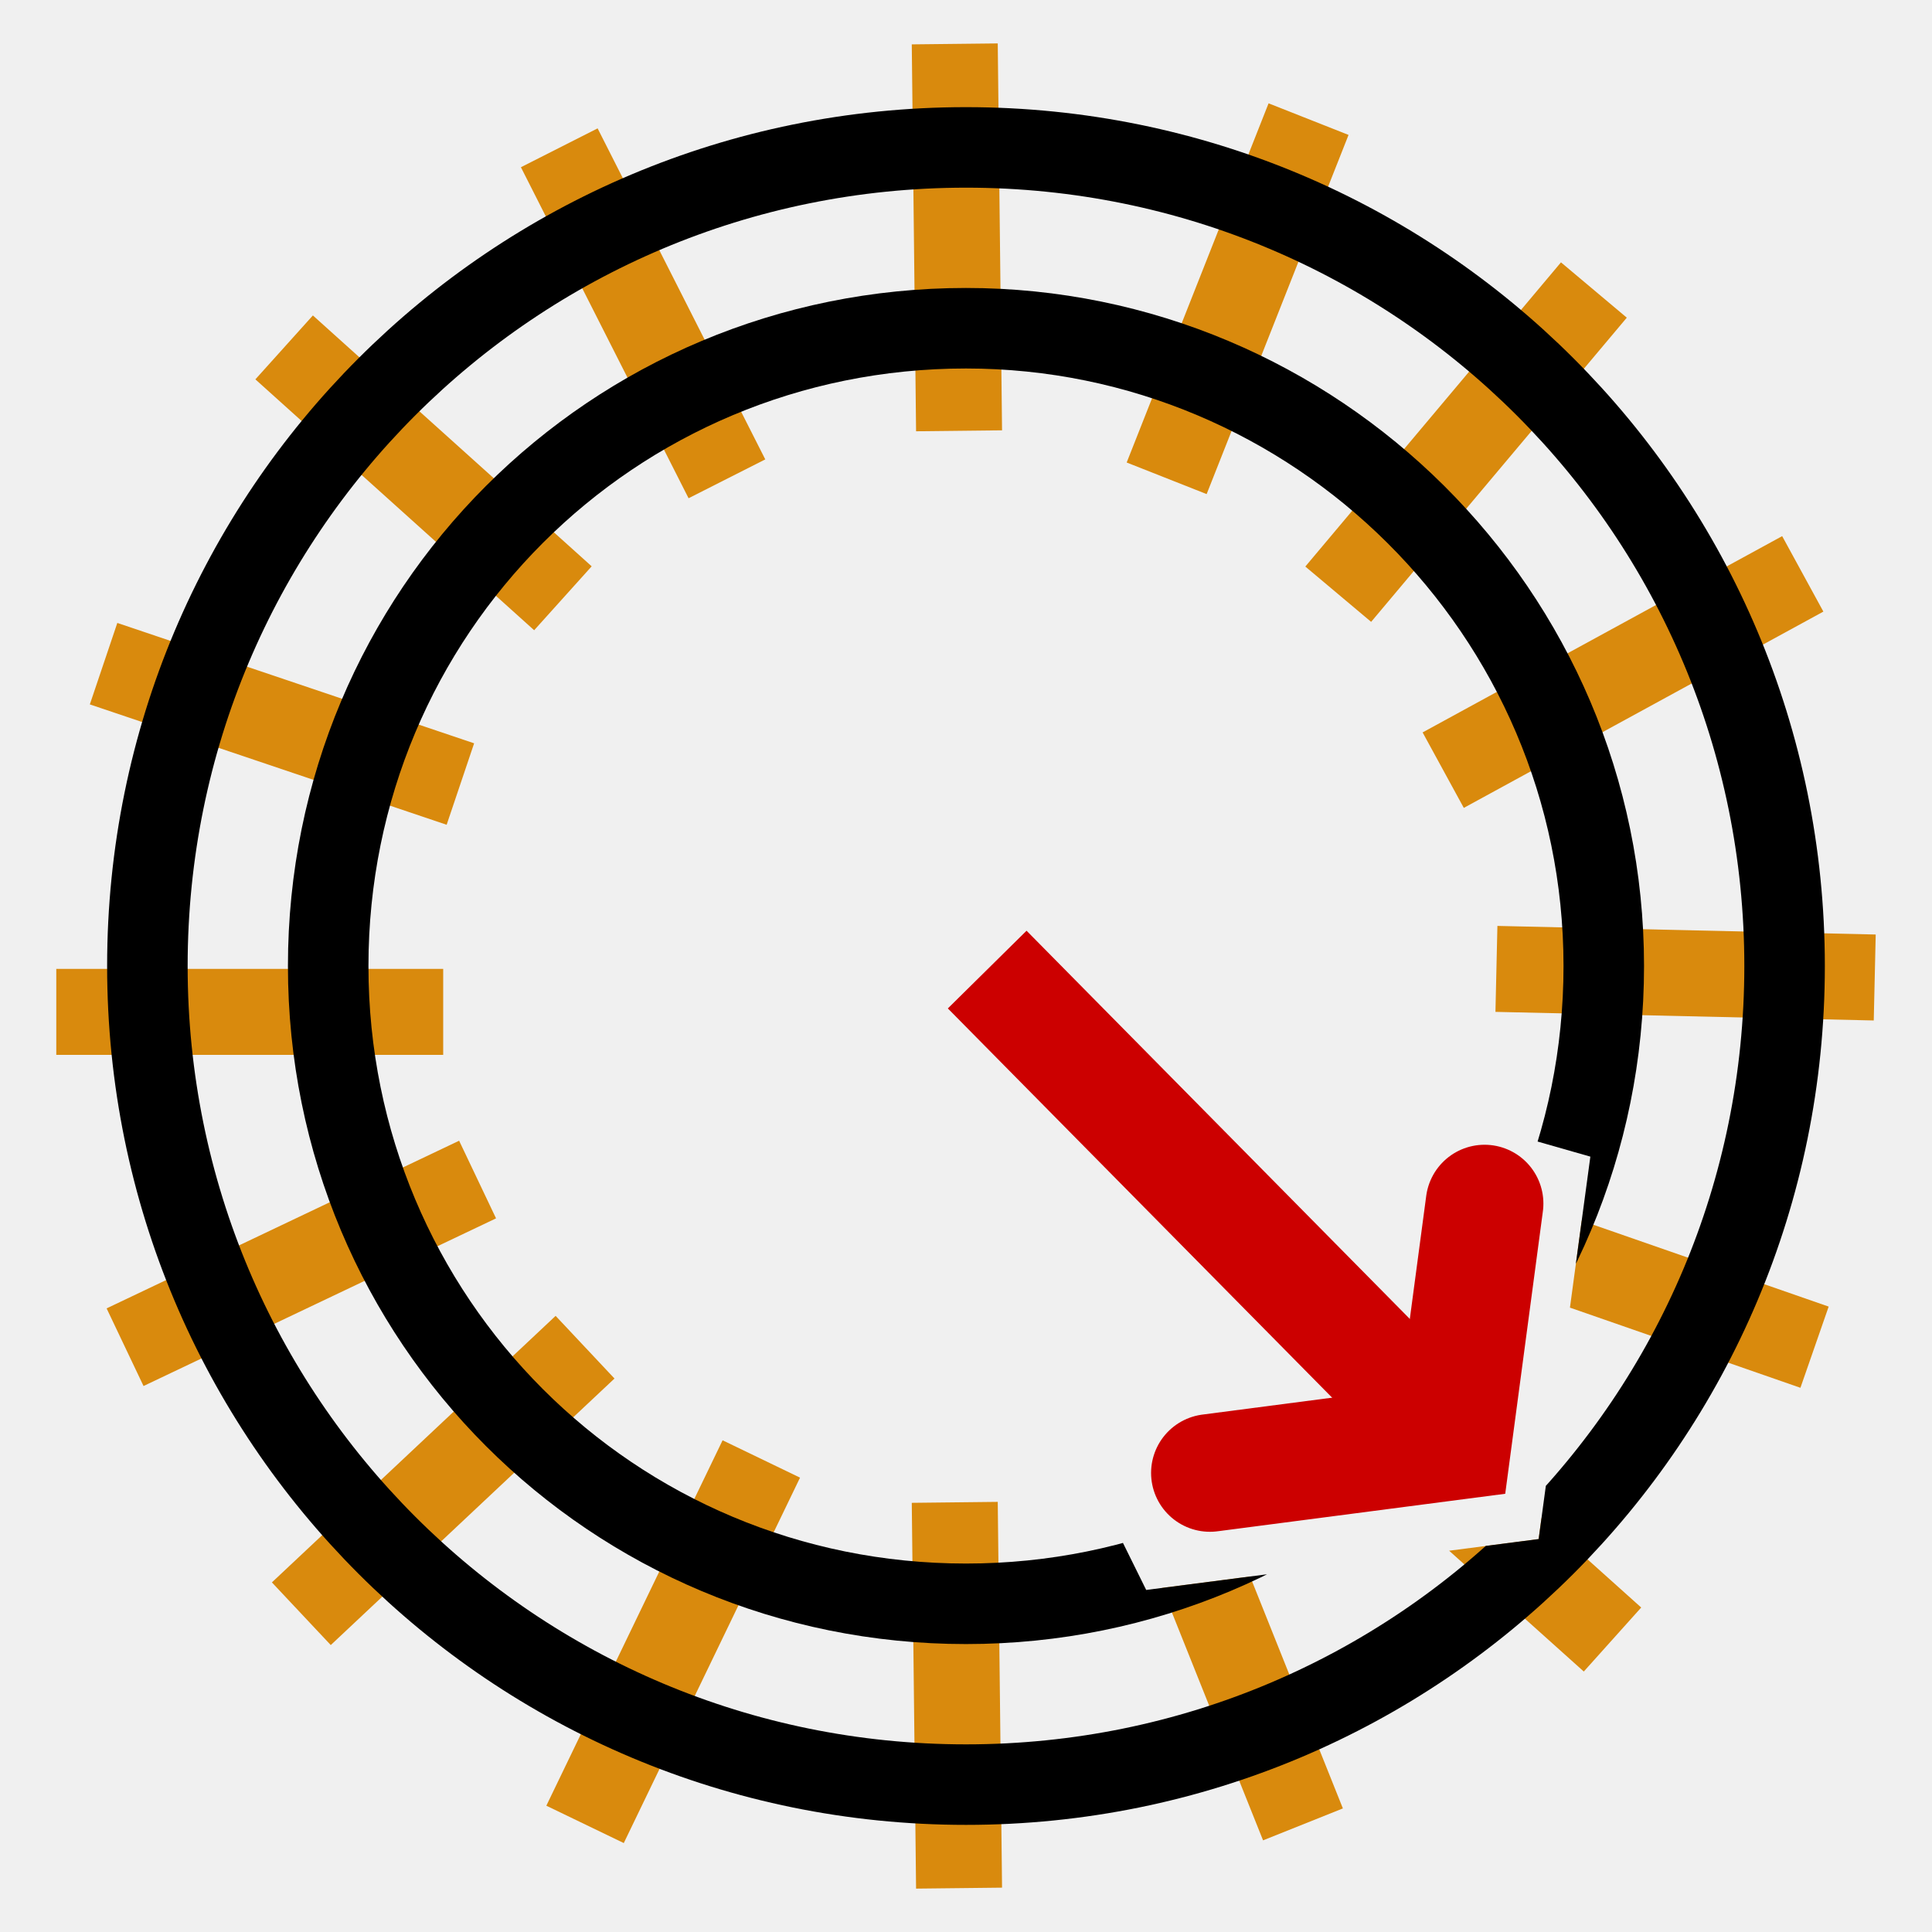
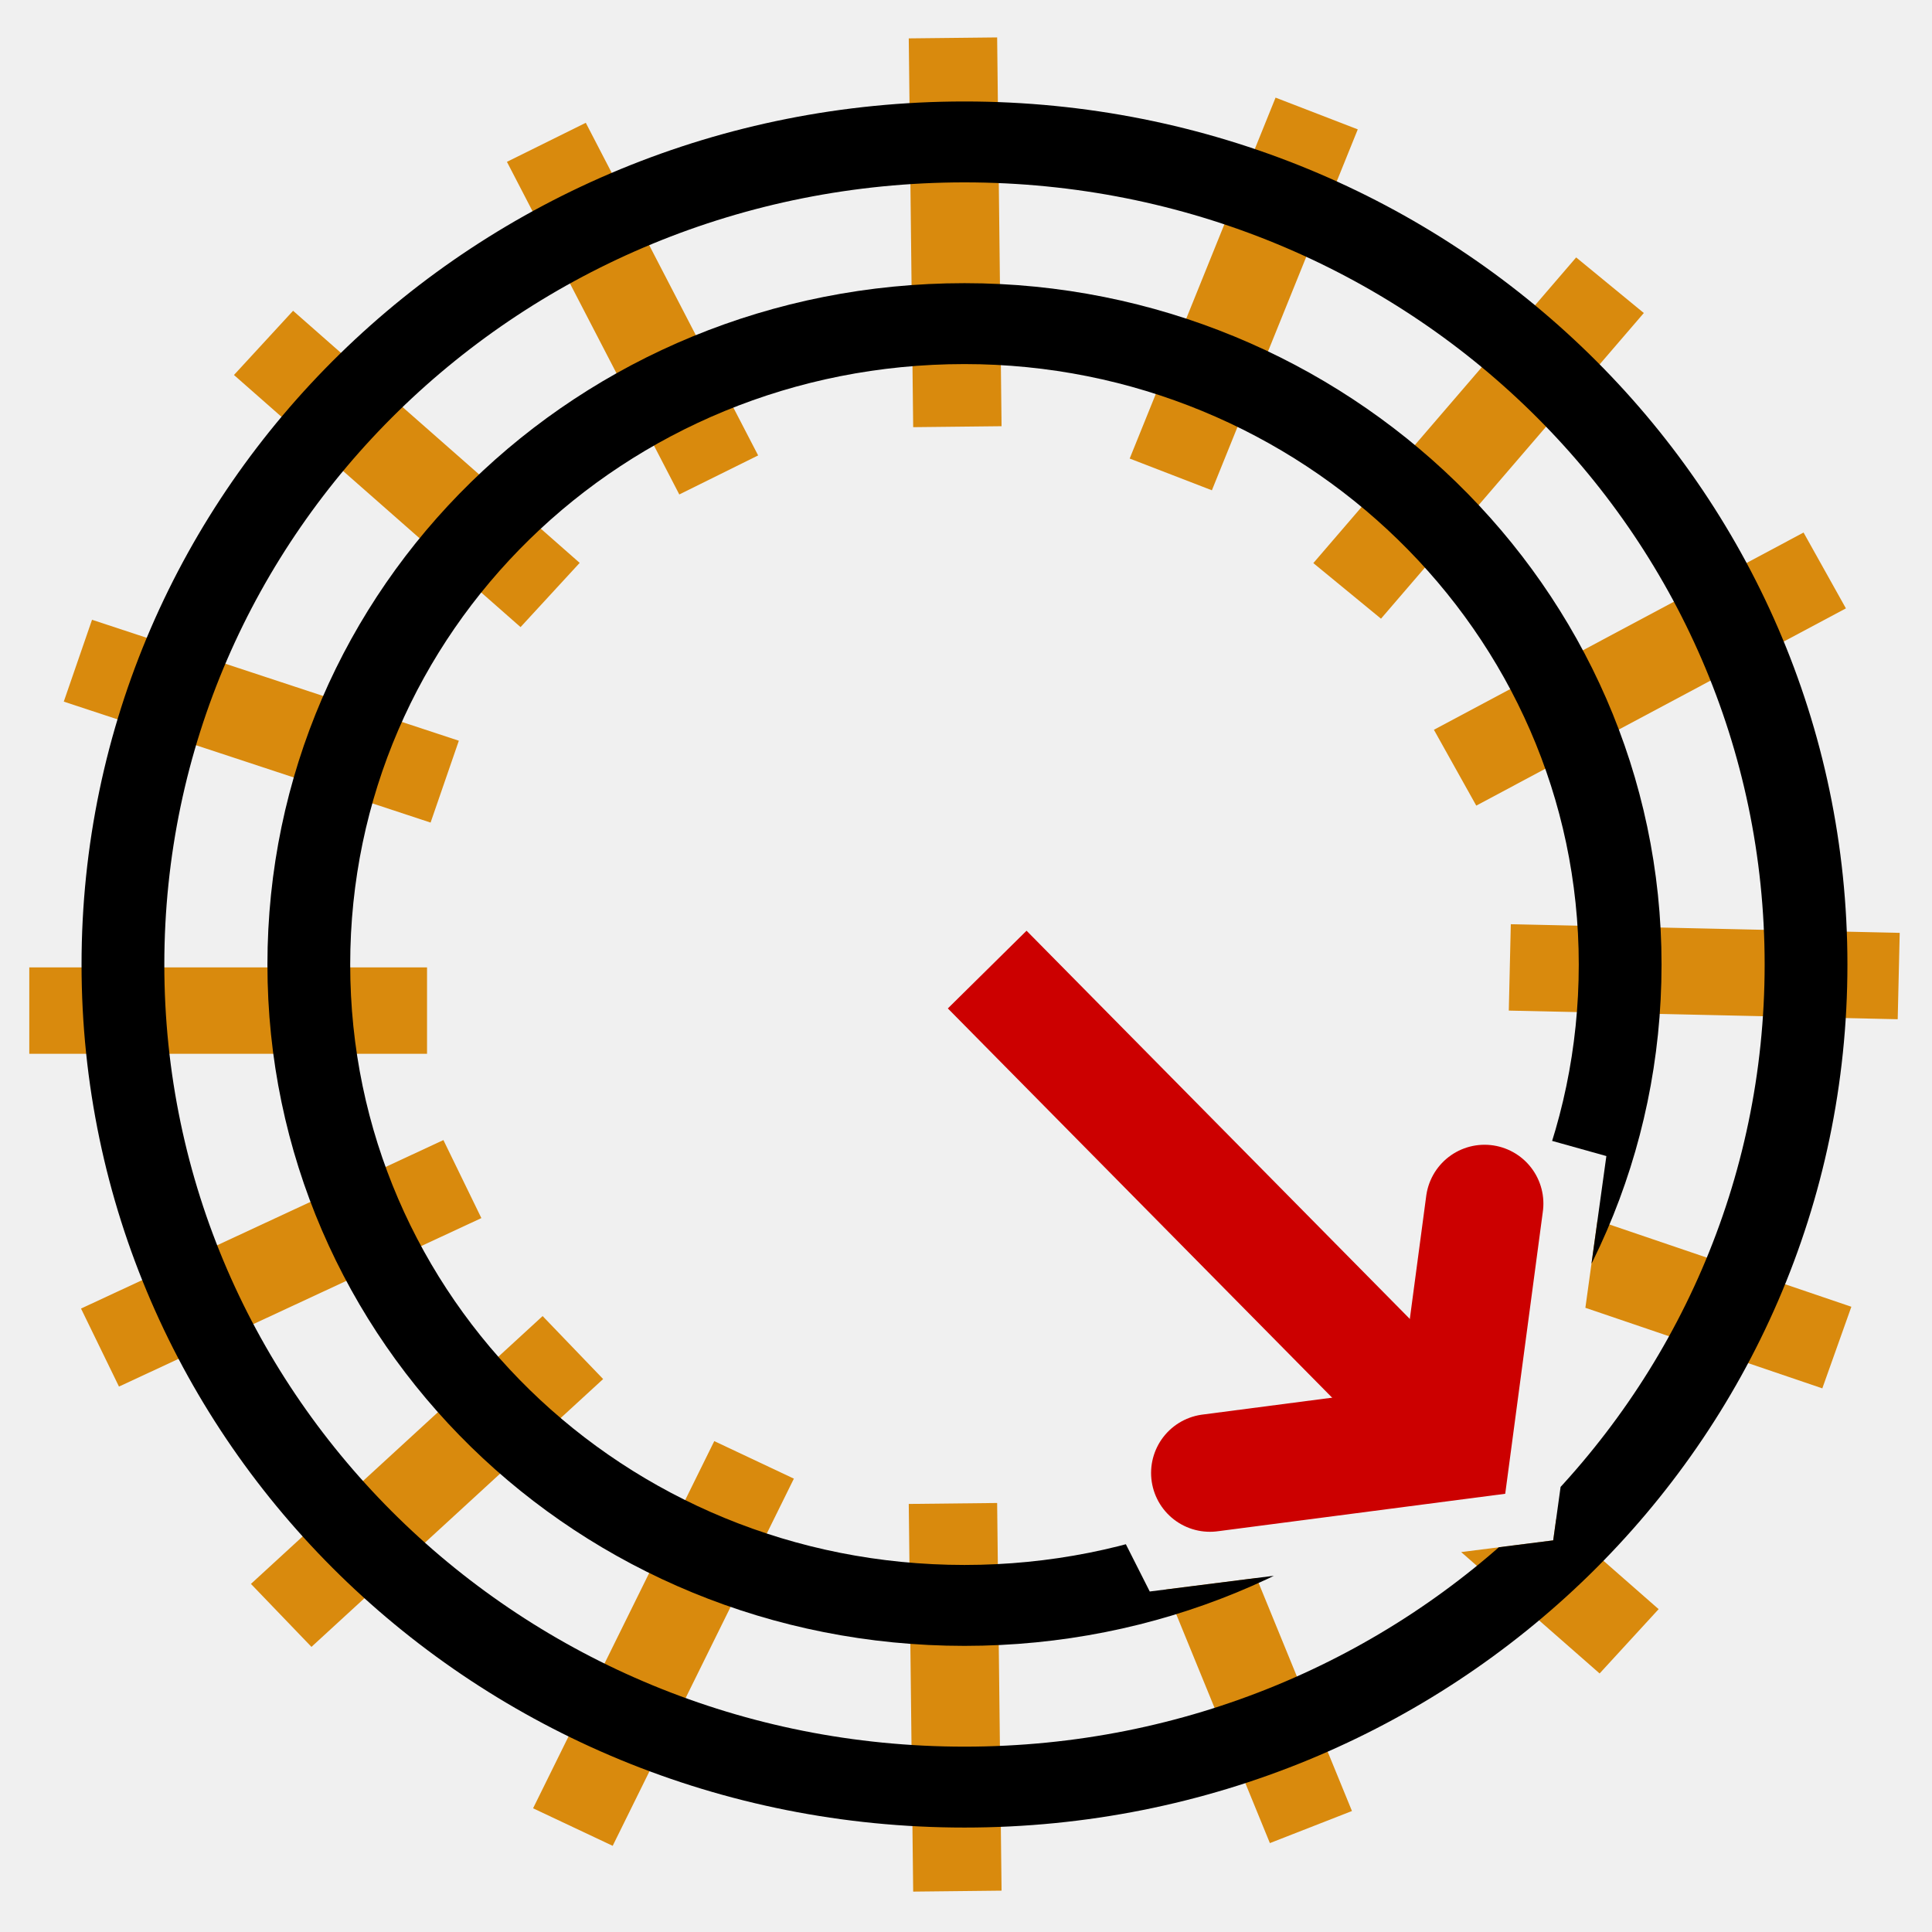
<svg xmlns="http://www.w3.org/2000/svg" version="1.1" id="Layer_1" x="0px" y="0px" viewBox="0 0 48 48" style="enable-background:new 0 0 48 48;" xml:space="preserve">
  <defs id="defs3347">
    <clipPath clipPathUnits="userSpaceOnUse" id="clipPath856">
      <path style="display:none;fill:#ffffff;fill-opacity:1;stroke:none;stroke-width:1.275px;stroke-linecap:butt;stroke-linejoin:miter;stroke-opacity:1" d="m 37.482,37.263 1.203,-8.896 -3.935,-1.125 -8.186,7.584 1.789,3.621 z" id="path858" />
      <path id="lpe_path-effect864" style="fill:#ffffff;fill-opacity:1;stroke:none;stroke-width:1.275px;stroke-linecap:butt;stroke-linejoin:miter;stroke-opacity:1" class="powerclip" d="M -0.817,-1.045 H 49.139 V 48.911 H -0.817 Z M 37.482,37.263 l 1.203,-8.896 -3.935,-1.125 -8.186,7.584 1.789,3.621 z" />
    </clipPath>
    <clipPath clipPathUnits="userSpaceOnUse" id="clipPath860">
      <path style="display:none;fill:#ffffff;fill-opacity:1;stroke:none;stroke-width:1.275px;stroke-linecap:butt;stroke-linejoin:miter;stroke-opacity:1" d="m 37.482,37.263 1.203,-8.896 -3.935,-1.125 -8.186,7.584 1.789,3.621 z" id="path862" />
      <path id="lpe_path-effect868" style="fill:#ffffff;fill-opacity:1;stroke:none;stroke-width:1.275px;stroke-linecap:butt;stroke-linejoin:miter;stroke-opacity:1" class="powerclip" d="M -2,-2.528 H 50.323 V 50.394 H -2 Z m 39.482,39.792 1.203,-8.896 -3.935,-1.125 -8.186,7.584 1.789,3.621 z" />
    </clipPath>
  </defs>
  <style type="text/css" id="style3300">
	.st0{fill:none;stroke:#FBB03B;stroke-width:2;stroke-miterlimit:10;}
	.st1{fill:none;stroke:#000000;stroke-miterlimit:10;}
	.st2{fill:none;stroke:#FF0000;stroke-width:2;stroke-miterlimit:10;}
	.st3{fill:none;stroke:#FF0000;stroke-width:2;stroke-linecap:round;stroke-miterlimit:10;}
</style>
  <style type="text/css" id="style2554">
	.st0{fill:none;stroke:#FBB03B;stroke-width:2;stroke-miterlimit:10;}
	.st1{fill:none;stroke:#000000;stroke-miterlimit:10;}
	.st2{fill:none;stroke:#FF0000;stroke-width:2;stroke-miterlimit:10;}
	.st3{fill:none;stroke:#FF0000;stroke-width:2;stroke-linecap:round;stroke-miterlimit:10;}
	.st4{fill:#FB0000;}
	.st5{font-family:'MyriadPro-Regular';}
	.st6{font-size:12px;}
</style>
-   <g id="g2669" transform="matrix(1.068056,0,0,1.068056,-1.805691,-1.561438)" clip-path="url(#clipPath860)">
+   <g id="g2669" transform="matrix(1.098001,0,0,1.073259,-2.566452,-1.723224)" clip-path="url(#clipPath860)">
    <line class="st0" x1="32" y1="43.9" x2="28.8" y2="35.9" id="line2586" style="stroke:#d98a0d;stroke-opacity:1" d="m 32,43.9 -3.2,-8" />
    <line class="st0" x1="23.9" y1="2.483" x2="24" y2="11.483" id="line2556" style="stroke:#d98a0d;stroke-opacity:1" d="m 23.9,2.483 0.1,9" />
    <line class="st0" x1="23.9" y1="36.409" x2="24" y2="45.383" id="line2558" style="stroke:#d98a0d;stroke-opacity:1" d="m 23.9,36.409 0.099,8.974" />
    <line class="st0" x1="36.5" y1="24" x2="45.3" y2="24.2" id="line2560" style="stroke:#d98a0d;stroke-opacity:1" d="m 36.5,24 8.8,0.2" />
    <line class="st0" x1="3" y1="25" x2="12" y2="25" id="line2562" style="stroke:#d98a0d;stroke-opacity:1" d="m 3,25 h 9" />
    <line class="st0" x1="8.3" y1="9.543" x2="14.785" y2="15.379" id="line2564" style="stroke:#d98a0d;stroke-opacity:1" d="M 8.3,9.543 14.785,15.379" />
    <line class="st0" x1="38.767" y1="8.208" x2="32.82" y2="15.284" id="line2566" style="stroke:#d98a0d;stroke-opacity:1" d="M 38.767,8.208 32.82,15.284" />
    <line class="st0" x1="32.13" y1="4.233" x2="28.829" y2="12.588" id="line2568" style="stroke:#d98a0d;stroke-opacity:1" d="M 32.13,4.233 28.829,12.588" />
-     <line class="st0" x1="43.626" y1="14.811" x2="35.262" y2="19.377" id="line2570" style="stroke:#d98a0d;stroke-opacity:1" d="M 43.3,14.7 35.1,19" />
+     <line class="st0" x1="43.626" y1="14.811" x2="35.262" y2="19.377" id="line2570" style="stroke:#d98a0d;stroke-opacity:1" d="m 43.626,14.811 -8.364,4.566" />
    <line class="st0" x1="14.7" y1="4.9" x2="18.6" y2="12.6" id="line2572" style="stroke:#d98a0d;stroke-opacity:1" d="M 14.7,4.9 18.6,12.6" />
    <line class="st0" x1="4.1" y1="16.9" x2="12.4" y2="19.7" id="line2574" style="stroke:#d98a0d;stroke-opacity:1" d="M 4.1,16.9 12.4,19.7" />
    <line class="st0" x1="8.7" y1="39" x2="15.3" y2="32.8" id="line2576" style="stroke:#d98a0d;stroke-opacity:1" d="M 8.7,39 15.3,32.8" />
    <line class="st0" x1="4.6" y1="32.8" x2="12.8" y2="28.9" id="line2578" style="stroke:#d98a0d;stroke-opacity:1" d="M 4.6,32.8 12.8,28.9" />
    <line class="st0" x1="15.3" y1="43.9" x2="19.4" y2="35.4" id="line2580" style="stroke:#d98a0d;stroke-opacity:1" d="m 15.3,43.9 4.1,-8.5" />
    <line class="st0" x1="39.2" y1="39.6" x2="32.4" y2="33.5" id="line2582" style="stroke:#d98a0d;stroke-opacity:1" d="M 39.2,39.6 32.4,33.5" />
    <line class="st0" x1="43.9" y1="32.8" x2="34.7" y2="29.6" id="line2584" style="stroke:#d98a0d;stroke-opacity:1" d="M 43.9,32.8 34.7,29.6" />
  </g>
-   <g id="g2682" transform="matrix(1.068056,0,0,1.068056,-1.805691,-1.561438)" style="stroke-width:1.873;stroke-miterlimit:10;stroke-dasharray:none" clip-path="url(#clipPath856)">
+   <g id="g2682" transform="matrix(1.098001,0,0,1.073259,-2.566452,-1.723224)" style="stroke-width:1.873;stroke-miterlimit:10;stroke-dasharray:none" clip-path="url(#clipPath856)">
    <path class="st1" d="m 43.203,23.933 c 0,10.536 -8.506,19.042 -19.042,19.042 -10.536,0 -19.042,-8.506 -19.042,-19.042 0,-10.536 8.506,-19.042 19.042,-19.042 10.536,0 19.042,8.506 19.042,19.042 z" id="path2588" style="stroke-width:1.873;stroke-miterlimit:10;stroke-dasharray:none" />
    <path class="st1" d="m 38.997,23.933 c 0,8.23 -6.606,14.836 -14.836,14.836 -8.23,0 -14.836,-6.606 -14.836,-14.836 0,-8.23 6.606,-14.836 14.836,-14.836 8.122,0 14.836,6.606 14.836,14.836 z" id="path2590" style="stroke-width:1.873;stroke-miterlimit:10;stroke-dasharray:none" />
  </g>
  <g id="g3424" transform="matrix(1.05044,0,0,1.05044,-0.9066482,-1.577676)">
    <line class="st2" x1="35.226" y1="35.59" x2="24.212" y2="24.434" id="line876" style="fill:none;stroke:#cc0000;stroke-width:2.616;stroke-miterlimit:10;stroke-dasharray:none;stroke-opacity:1" />
    <polyline class="st3" points="32.3,37.8 36.9,37.2 37.5,32.7 " id="polyline878" transform="matrix(1.249175,0,0,1.249175,-10.8686,-10.87911)" style="fill:none;stroke:#cc0000;stroke-width:2.228;stroke-linecap:round;stroke-miterlimit:10;stroke-dasharray:none;stroke-opacity:1" />
  </g>
</svg>
